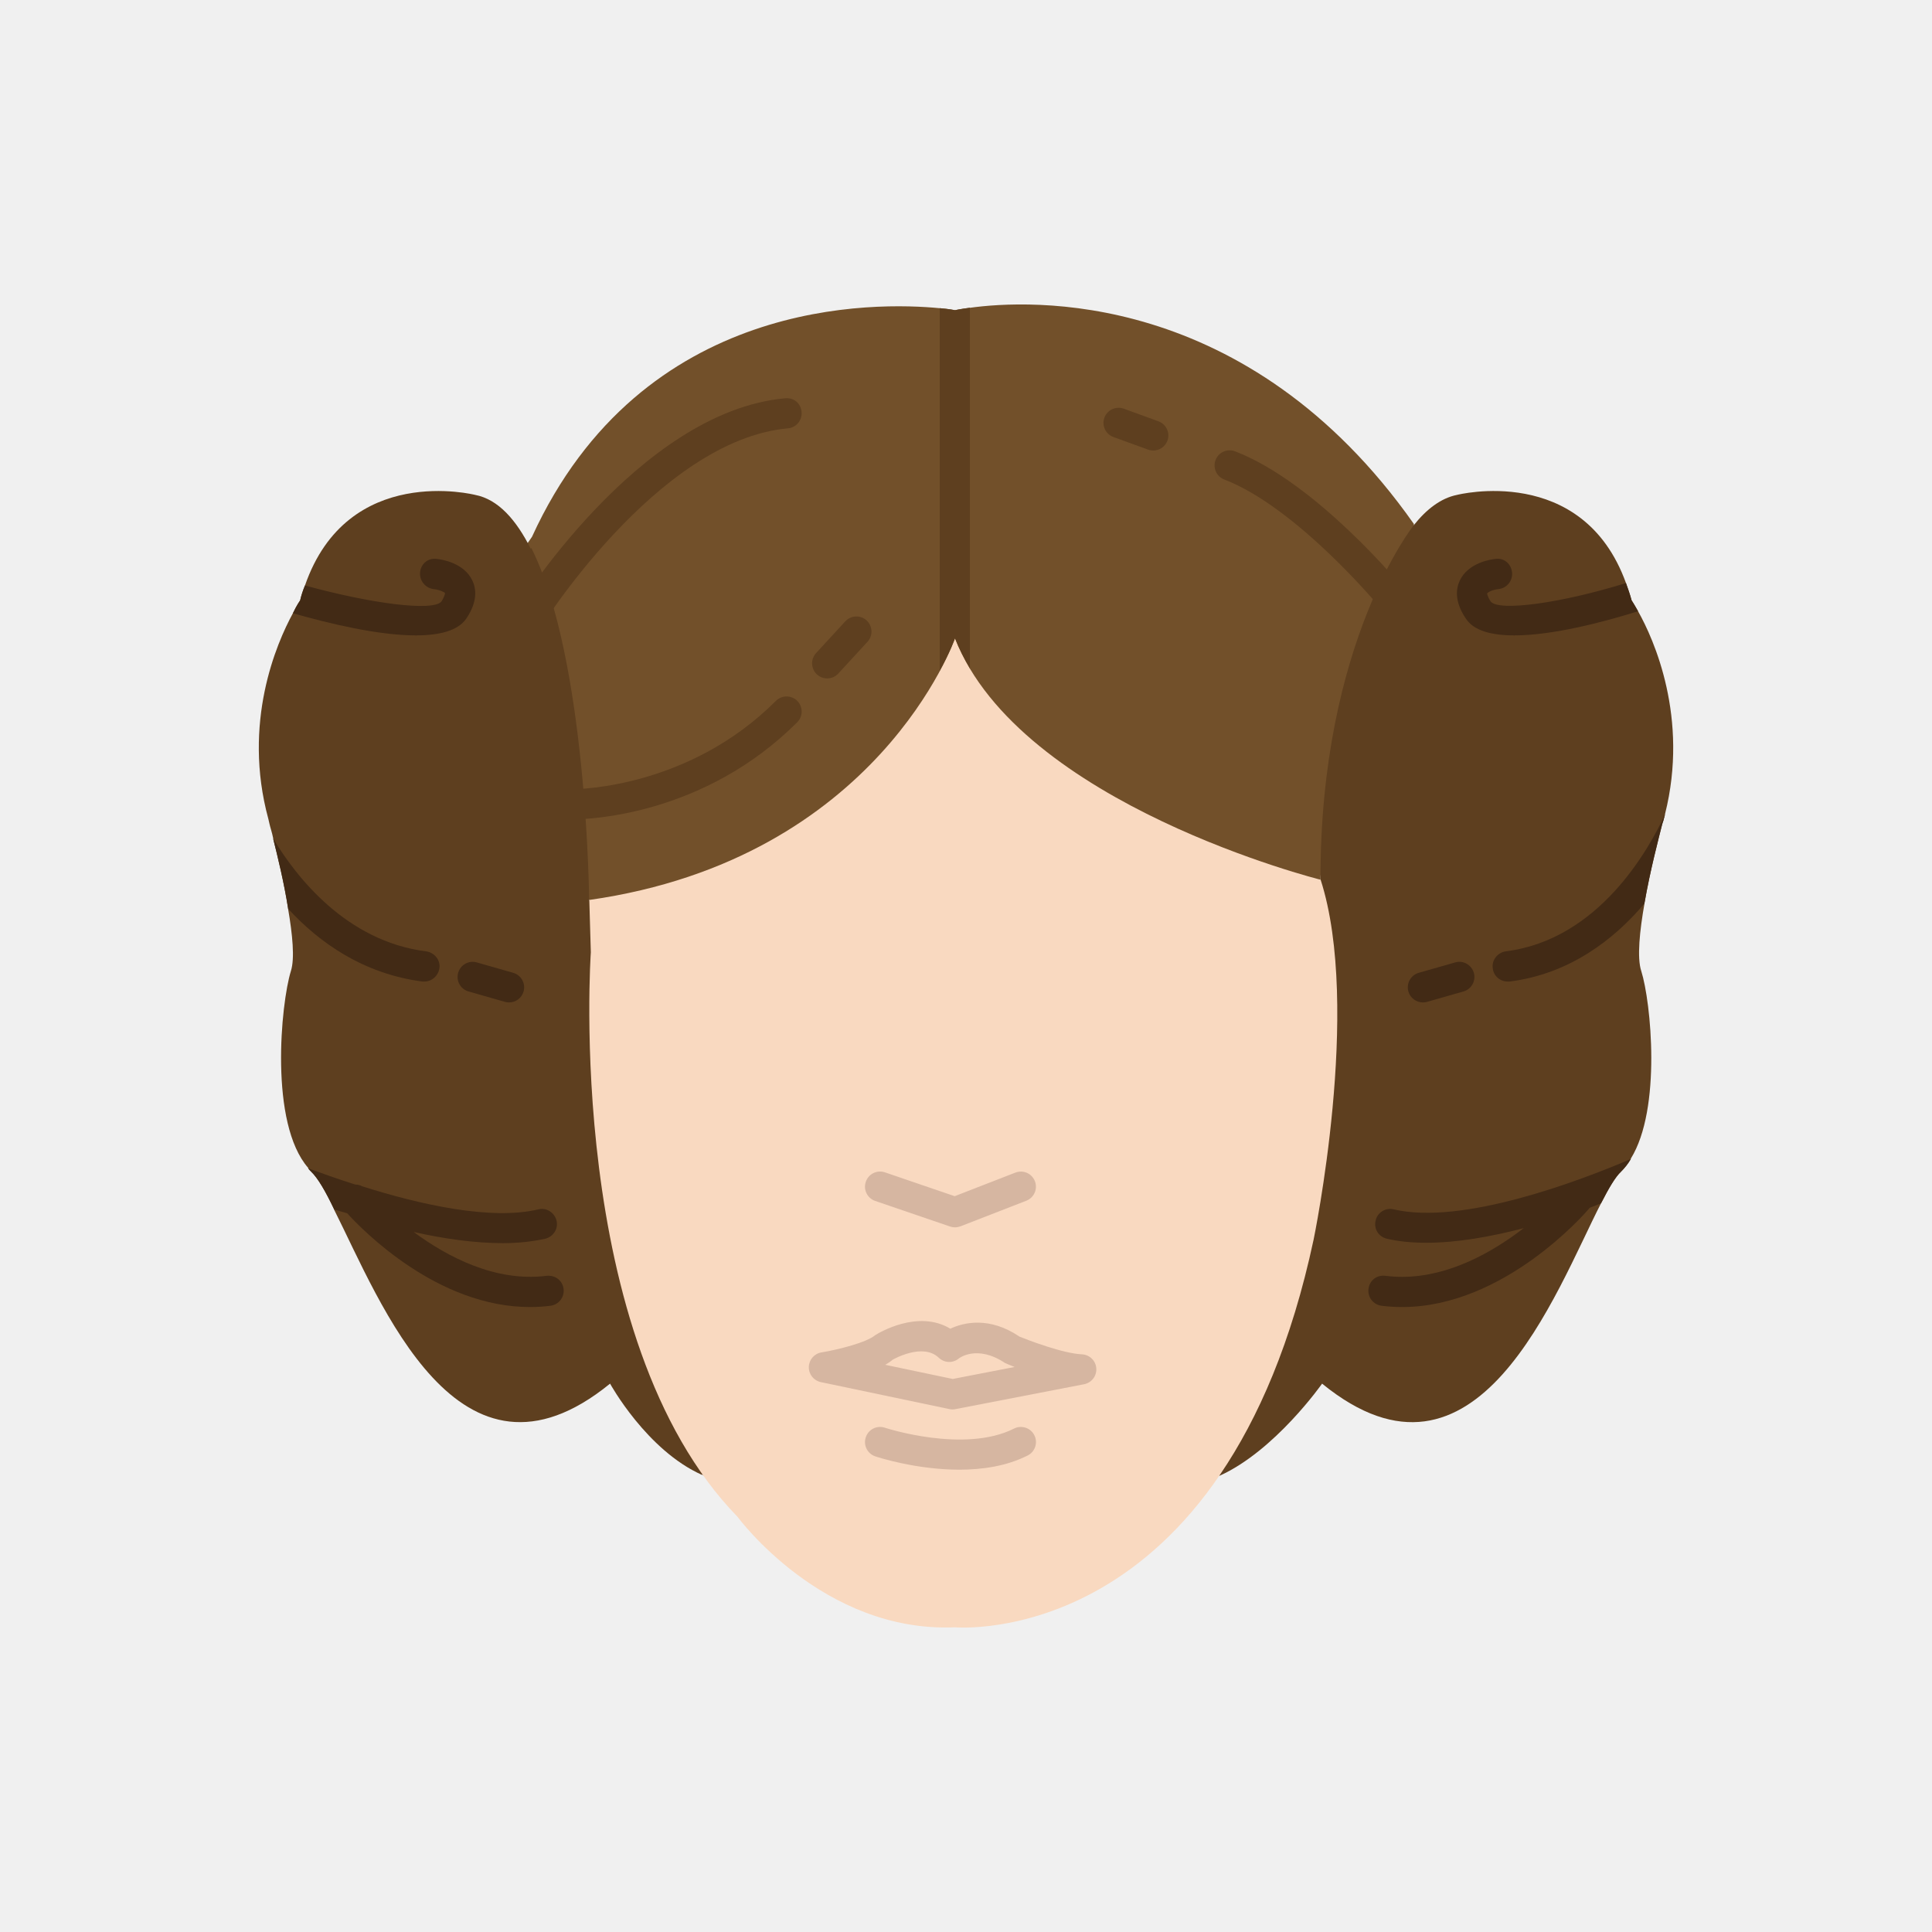
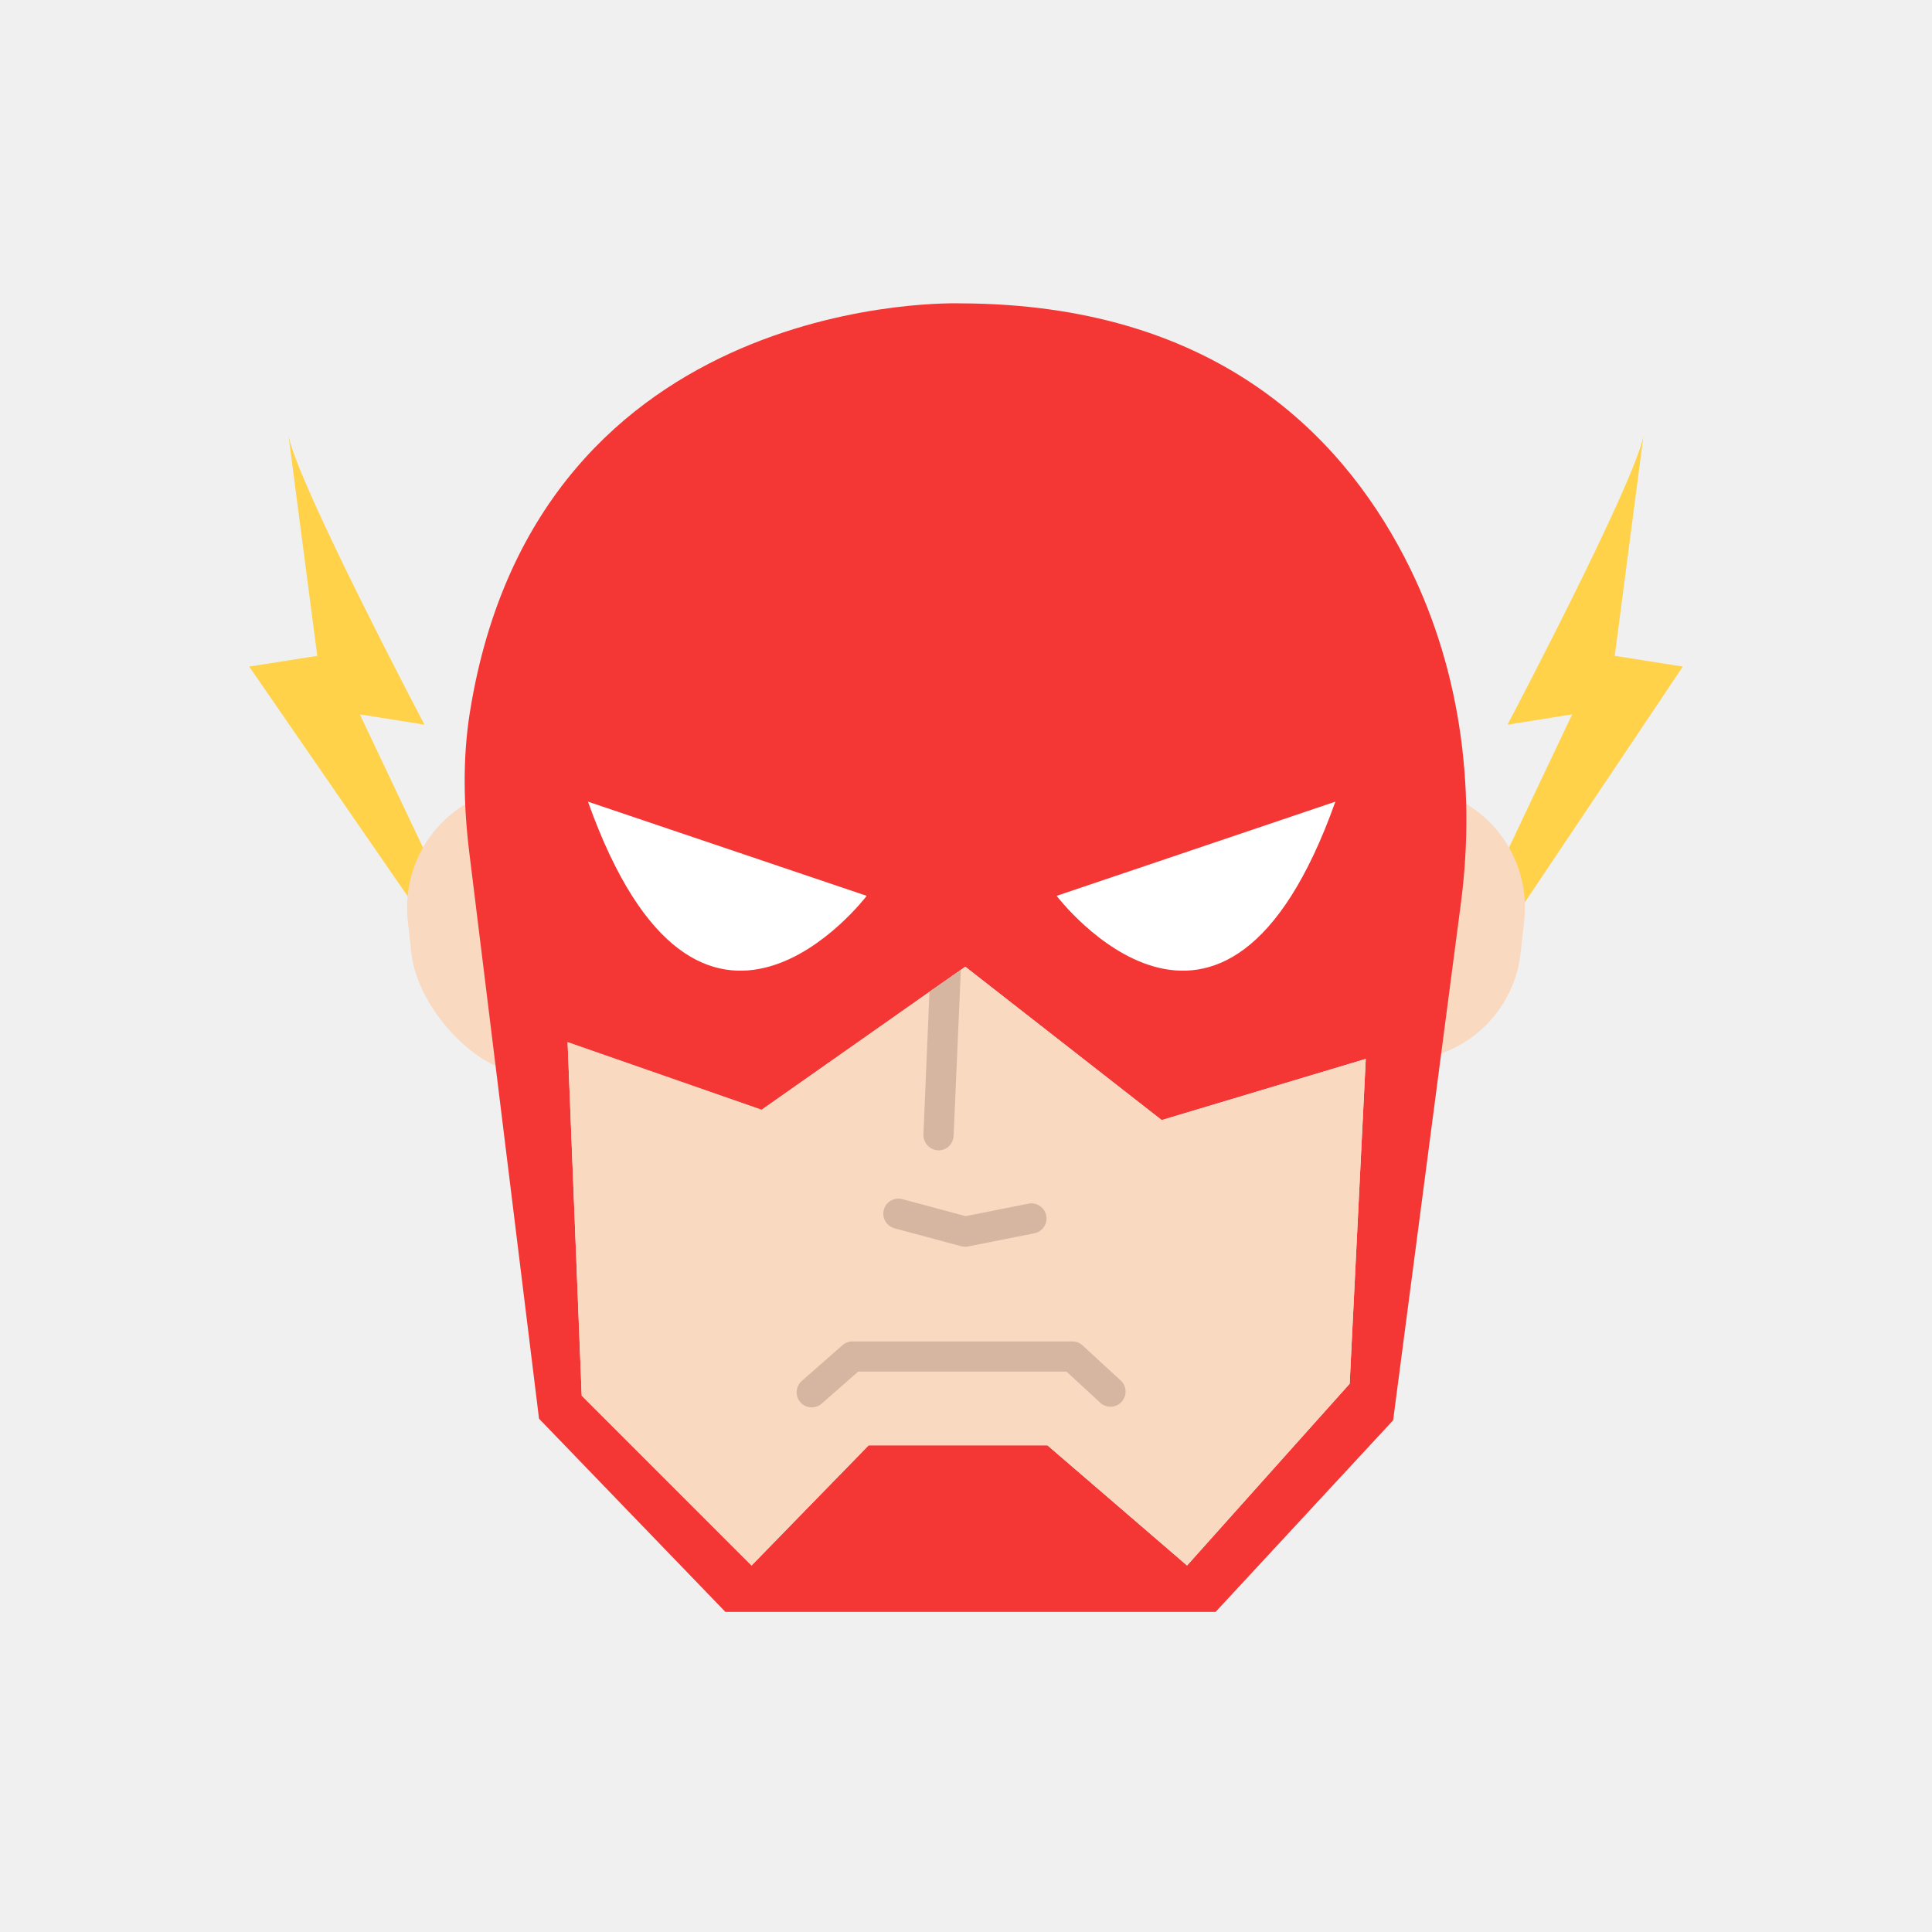
- <svg xmlns="http://www.w3.org/2000/svg" style="enable-background:new 0 0 48 48;" version="1.1" viewBox="0 0 48 48" xml:space="preserve">
-   <g id="Icons">
-     <g>
-       <path d="M37.117,19.076c-0.36,1.33-4.31,0.75-4.31,2.78l-4.34,10.58v4.67    c-2.23,2.22-3.76-0.48-3.76-0.48c-1.61,0.07-2.78-0.24-3.56-0.58l-6.51-13.69c0,0-2.57-1.07-2.83-3.2    c-0.2-1.68,1.458-3.799,0.858-5.019c-0.01,0-0.292-0.044,0.219-0.32l0.333-0.48c2.74-5.99,8.58-5.83,10.13-5.68    c0.24,0.02,0.38,0.05,0.38,0.05s0.13-0.03,0.37-0.06c1.44-0.2,6.89-0.51,11.03,5.37v0.03    C35.127,13.046,37.807,16.546,37.117,19.076z" style="fill:#72502A;" />
-       <path d="M41.367,20.226c0,0,0,0,0,0.01c-0.01,0.04-0.02,0.07-0.03,0.11c0,0-0.01,0.05-0.04,0.13    c-0.08,0.32-0.3,1.15-0.44,1.96v0.01c-0.12,0.68-0.19,1.35-0.08,1.68c0.24,0.76,0.51,3.42-0.26,4.66v0.01    c-0.07,0.12-0.15,0.22-0.24,0.31c-0.15,0.14-0.31,0.42-0.5,0.79c-1.14,2.22-3.08,7.62-6.93,4.48c0,0-1.17,1.67-2.55,2.29    l-0.69-1.03c-0.4,0.64-0.78,1.12-1.14,1.47v-4.67l4.34-10.58c-0.01-5.91,2.32-8.81,2.32-8.81c0.31-0.39,0.67-0.67,1.07-0.75    c0,0,3.12-0.8,4.2,2.19c0.05,0.14,0.1,0.28,0.14,0.43c0,0,0.06,0.09,0.16,0.27    C41.087,15.876,41.967,17.836,41.367,20.226z" style="fill:#5E3F1F;" />
-       <path d="M21.147,36.046c-0.81-0.35-1.19-0.72-1.19-0.72c-0.33-0.33-2.24,1.68-2.51,1.3v0.02    c-1.38-0.61-2.29-2.27-2.29-2.27c-3.77,3.07-5.7-2.03-6.86-4.33v-0.01c-0.21-0.44-0.4-0.77-0.57-0.93    c-0.03-0.03-0.05-0.05-0.07-0.08v-0.01c-0.97-1.11-0.68-4.08-0.43-4.89c0.1-0.31,0.04-0.91-0.07-1.55c0,0,0,0,0-0.01    c-0.1-0.64-0.26-1.29-0.37-1.73c0-0.01,0-0.01,0-0.01c-0.03-0.15-0.07-0.26-0.09-0.35c-0.02-0.08-0.03-0.13-0.03-0.13    c-0.65-2.39,0.2-4.36,0.61-5.11c0.1-0.21,0.18-0.32,0.18-0.32c0.03-0.13,0.07-0.25,0.12-0.37c1.06-3.06,4.23-2.25,4.23-2.25    c0.57,0.11,1.02,0.62,1.38,1.34l0.01-0.03c0,0.01,0,0.02,0.01,0.02c1.38,2.77,1.43,8.73,1.43,8.73L21.147,36.046z" style="fill:#5E3F1F;" />
-       <path d="M14.679,23.66c0,0-0.673,9.594,3.647,14.027c0,0,2.116,2.885,5.4,2.743    c0,0,6.721,0.61,8.91-9.631c0,0,1.199-5.764,0.175-8.942c0,0-7.461-1.864-9.085-5.996c0,0-1.901,5.474-9.085,6.498    L14.679,23.66z" style="fill:#F9D9C0;" />
-       <g>
-         <path d="M24.097,7.646v8.96c-0.14-0.24-0.27-0.49-0.37-0.75c0,0-0.11,0.32-0.38,0.81v-9.01     c0.24,0.02,0.38,0.05,0.38,0.05S23.857,7.676,24.097,7.646z" style="fill:#5E3F1F;" />
-       </g>
-       <g>
-         <path d="M11.587,15.366c0.29-0.43,0.24-0.75,0.15-0.94c-0.21-0.45-0.78-0.53-0.89-0.54     c-0.22-0.03-0.39,0.13-0.41,0.33c-0.02,0.21,0.13,0.39,0.33,0.42c0.13,0.01,0.27,0.07,0.29,0.1c0,0,0,0.06-0.09,0.21     c-0.22,0.25-1.75,0.05-3.39-0.4c-0.05,0.12-0.09,0.24-0.12,0.37c0,0-0.08,0.11-0.18,0.32c0.88,0.25,2.11,0.55,3.05,0.55     C10.907,15.786,11.377,15.676,11.587,15.366z" style="fill:#422A15;" />
-         <path d="M10.497,24.386h0.05c0.18,0,0.34-0.14,0.37-0.33c0.03-0.2-0.12-0.39-0.33-0.42     c-1.98-0.25-3.22-1.84-3.8-2.8c0.11,0.44,0.27,1.09,0.37,1.73c0,0.01,0,0.01,0,0.01     C7.927,23.416,9.027,24.196,10.497,24.386z" style="fill:#422A15;" />
-         <path d="M11.383,24.169c-0.057,0.199,0.059,0.407,0.258,0.464l0.905,0.258     c0.034,0.01,0.068,0.014,0.102,0.014c0.163,0,0.314-0.107,0.36-0.272c0.057-0.199-0.059-0.407-0.258-0.464     l-0.905-0.258C11.648,23.854,11.439,23.97,11.383,24.169z" style="fill:#422A15;" />
-         <path d="M13.581,31.697c-1.273,0.16-2.468-0.471-3.303-1.089     c0.747,0.169,1.522,0.278,2.219,0.278c0.37,0,0.73-0.04,1.05-0.11c0.2-0.05,0.33-0.25,0.28-0.45     c-0.05-0.2-0.25-0.33-0.45-0.28c-1.18,0.28-2.95-0.12-4.37-0.57c-0.002-0-0.003-0.001-0.005-0.001     c-0.054-0.03-0.113-0.045-0.174-0.046c-0.004-0-0.007-0.002-0.011-0.002c-0.44-0.14-0.83-0.28-1.16-0.4     c0.02,0.03,0.04,0.05,0.07,0.08c0.17,0.16,0.36,0.49,0.57,0.93v0.01c0.106,0.029,0.213,0.067,0.328,0.096     c0.393,0.432,2.249,2.33,4.54,2.33c0.169,0,0.34-0.01,0.513-0.032c0.205-0.026,0.35-0.214,0.324-0.42     C13.974,31.816,13.8,31.677,13.581,31.697z" style="fill:#422A15;" />
-       </g>
-       <g>
-         <g>
-           <path d="M40.697,15.186c-0.86,0.27-2.12,0.6-3.07,0.6c-0.56,0-1.01-0.11-1.21-0.42      c-0.29-0.43-0.24-0.75-0.15-0.94c0.21-0.45,0.78-0.53,0.89-0.54c0.22-0.03,0.39,0.13,0.41,0.34c0.02,0.2-0.13,0.39-0.34,0.41      c-0.12,0.01-0.26,0.07-0.28,0.11c0,0,0,0.06,0.09,0.2c0.21,0.25,1.75,0.04,3.36-0.46c0.05,0.14,0.1,0.28,0.14,0.43      C40.537,14.916,40.597,15.006,40.697,15.186z" style="fill:#422A15;" />
-         </g>
-         <g>
-           <path d="M41.367,20.236c-0.01,0.04-0.02,0.07-0.03,0.11c0,0-0.01,0.05-0.04,0.13      c-0.08,0.32-0.3,1.15-0.44,1.96v0.01c-0.76,0.9-1.86,1.75-3.35,1.94h-0.05c-0.19,0-0.35-0.14-0.37-0.33      c-0.03-0.2,0.12-0.39,0.32-0.42C39.727,23.346,40.967,21.096,41.367,20.236z" style="fill:#422A15;" />
-         </g>
-         <g>
-           <path d="M35.351,24.905c-0.163,0-0.313-0.107-0.36-0.272      c-0.057-0.199,0.059-0.407,0.258-0.464l0.905-0.258c0.196-0.059,0.405,0.059,0.463,0.258      c0.057,0.199-0.059,0.407-0.258,0.464l-0.905,0.258C35.42,24.901,35.385,24.905,35.351,24.905z" style="fill:#422A15;" />
-         </g>
-         <g>
-           <path d="M40.517,28.796c-0.07,0.12-0.15,0.22-0.24,0.31c-0.15,0.14-0.31,0.42-0.5,0.79      c-0.09,0.04-0.18,0.07-0.28,0.11c-0.5,0.18-1.07,0.36-1.65,0.51c-0.81,0.21-1.65,0.36-2.41,0.36c-0.35,0-0.68-0.03-0.98-0.1      c-0.21-0.05-0.33-0.25-0.28-0.45c0.04-0.2,0.25-0.33,0.45-0.28C36.327,30.446,39.227,29.346,40.517,28.796z" style="fill:#422A15;" />
-         </g>
-         <g>
-           <path d="M34.837,32.473c-0.169,0-0.34-0.01-0.513-0.032      c-0.205-0.026-0.351-0.214-0.324-0.42c0.026-0.205,0.199-0.35,0.42-0.324      c2.352,0.304,4.455-2.116,4.476-2.141c0.135-0.159,0.37-0.177,0.529-0.041      c0.157,0.134,0.176,0.371,0.041,0.528C39.376,30.149,37.359,32.473,34.837,32.473z" style="fill:#422A15;" />
-         </g>
-       </g>
-       <g>
-         <g>
-           <path d="M13.046,15.873c-0.061,0-0.124-0.015-0.182-0.047      c-0.181-0.101-0.247-0.329-0.146-0.51c0.101-0.181,3.135-5.09,6.79-5.421      c0.229-0.019,0.389,0.134,0.407,0.34c0.019,0.206-0.133,0.389-0.339,0.407c-3.258,0.295-6.18,4.996-6.202,5.037      C13.306,15.803,13.178,15.873,13.046,15.873z" style="fill:#5E3F1F;" />
-         </g>
-         <g>
-           <path d="M14.214,20.358c-0.032,0-0.052-0.001-0.06-0.001      c-0.206-0.007-0.367-0.181-0.36-0.387c0.006-0.203,0.173-0.363,0.375-0.363c0.007,0,0.001,0,0.03,0.001      c0.233,0,2.941-0.056,5.078-2.195c0.146-0.146,0.385-0.146,0.531,0c0.145,0.146,0.146,0.384,0,0.53      C17.497,20.255,14.641,20.358,14.214,20.358z" style="fill:#5E3F1F;" />
-         </g>
-         <g>
-           <path d="M20.551,16.855c-0.091,0-0.182-0.033-0.254-0.099      c-0.152-0.14-0.162-0.377-0.022-0.53l0.726-0.789c0.141-0.152,0.378-0.163,0.53-0.022      c0.152,0.14,0.162,0.377,0.022,0.53l-0.726,0.789C20.754,16.814,20.653,16.855,20.551,16.855z" style="fill:#5E3F1F;" />
-         </g>
-         <g>
-           <path d="M34.594,15.252c-0.111,0-0.222-0.049-0.296-0.144      c-0.017-0.022-2.066-2.497-3.882-3.195c-0.193-0.074-0.29-0.291-0.215-0.485      c0.074-0.193,0.29-0.289,0.484-0.215c2.011,0.773,4.13,3.337,4.205,3.433      c0.127,0.163,0.099,0.399-0.066,0.526C34.756,15.226,34.675,15.252,34.594,15.252z" style="fill:#5E3F1F;" />
-         </g>
-         <g>
-           <path d="M28.653,11.193c-0.043,0-0.086-0.007-0.128-0.022l-0.862-0.313      c-0.195-0.071-0.295-0.286-0.225-0.48c0.071-0.195,0.287-0.293,0.48-0.225l0.862,0.314      c0.195,0.071,0.295,0.286,0.225,0.48C28.95,11.098,28.806,11.193,28.653,11.193z" style="fill:#5E3F1F;" />
-         </g>
-       </g>
-       <g>
-         <g>
-           <path d="M23.726,30.493c-0.041,0-0.082-0.007-0.121-0.02l-1.861-0.636      c-0.196-0.067-0.301-0.28-0.233-0.476c0.066-0.196,0.278-0.301,0.476-0.234l1.732,0.592l1.508-0.586      c0.195-0.075,0.41,0.021,0.485,0.214c0.075,0.193-0.021,0.41-0.214,0.485l-1.636,0.636      C23.818,30.484,23.772,30.493,23.726,30.493z" style="fill:#D6B6A1;" />
-         </g>
-         <g>
-           <path d="M23.667,35.017c-0.025,0-0.052-0.002-0.077-0.008l-3.197-0.671      c-0.177-0.037-0.302-0.195-0.298-0.376c0.004-0.181,0.137-0.333,0.314-0.362      c0.427-0.07,1.122-0.248,1.332-0.426c0.089-0.059,1.07-0.648,1.869-0.163      c0.339-0.158,0.975-0.308,1.721,0.198c0.226,0.09,1.073,0.417,1.55,0.439      c0.19,0.009,0.343,0.158,0.356,0.347c0.014,0.19-0.116,0.359-0.303,0.396l-3.196,0.618      C23.715,35.015,23.69,35.017,23.667,35.017z M21.993,33.908l1.677,0.352l1.538-0.298      c-0.122-0.048-0.207-0.084-0.236-0.097c-0.703-0.47-1.148-0.117-1.152-0.113      c-0.146,0.121-0.359,0.112-0.496-0.019c-0.4-0.383-1.14,0.045-1.147,0.05      C22.125,33.827,22.062,33.869,21.993,33.908z" style="fill:#D6B6A1;" />
-         </g>
-         <g>
-           <path d="M23.835,36.514c-1.074,0-2.027-0.31-2.088-0.331      c-0.196-0.065-0.303-0.277-0.237-0.474c0.065-0.197,0.275-0.303,0.474-0.238      c0.018,0.007,1.98,0.644,3.21,0.021c0.183-0.092,0.41-0.02,0.504,0.165c0.093,0.185,0.02,0.411-0.166,0.504      C25.009,36.426,24.405,36.514,23.835,36.514z" style="fill:#D6B6A1;" />
-         </g>
-       </g>
-     </g>
+ <svg xmlns="http://www.w3.org/2000/svg" viewBox="0 0 48 48">
+   <path fill="#ffd24a" d="M10.767 21.601L8.94 17.748l1.606.256s-3.125-5.93-3.377-7.17l.713 5.46-1.691.267 4.268 6.186" />
+   <path fill="#f9d9c0" d="M12.493 26.557c-1.044-.377-2.142-1.703-2.273-2.88l-.088-.795a3.006 3.006 0 0 1 1.519-2.955" />
+   <path fill="#ffd24a" d="M37.382 21.287l1.678-3.539-1.606.256s3.125-5.93 3.377-7.17l-.713 5.46 1.691.267-4.13 6.163" />
+   <path fill="#f9d9c0" d="M35.81 26.173a3.005 3.005 0 0 0 1.97-2.497l.088-.794a3.005 3.005 0 0 0-1.264-2.795l-1.267-.858-1.056 2.788" />
+   <path fill="#f43735" d="M23.872 7.537S13.365 7.144 11.675 17.69c-.186 1.16-.157 2.345-.013 3.512l1.73 14.045 4.63 4.8h12.18l4.41-4.76 1.683-12.843c.386-2.945-.034-5.972-1.405-8.607-1.633-3.136-4.816-6.28-11.018-6.3zm9.66 26.84l-4.04 4.52-3.47-2.99h-4.44l-2.91 2.99-4.22-4.22-.35-8.78 4.82 1.68 5.06-3.56 4.88 3.81 5.07-1.52-.4 8.07z" />
+   <path fill="#fff" d="M14.608 19.917l6.925 2.34s-4.143 5.464-6.925-2.34zM33.177 19.917l-6.925 2.34s4.143 5.464 6.925-2.34z" />
+   <path fill="#f9d9c0" d="M33.932 26.31l-.4 8.07-4.04 4.51-3.469-2.98h-4.441l-2.91 2.98-4.219-4.22-.351-8.78 4.82 1.68 4.171-2.93.779-.54.111-.08 4.88 3.81z" />
+   <g>
+     <path fill="#d6b6a1" d="M23.977 30.975a.363.363 0 0 1-.097-.013l-1.656-.445a.375.375 0 0 1 .194-.725l1.572.423 1.586-.315a.376.376 0 0 1 .146.736l-1.671.332a.372.372 0 0 1-.073.007zM20.168 34.966a.374.374 0 0 1-.248-.656l1.01-.888a.372.372 0 0 1 .248-.094h5.465c.095 0 .185.036.254.099l.965.888a.376.376 0 0 1-.508.552l-.857-.789H21.32l-.904.794a.37.37 0 0 1-.247.094zM23.872 24.1l-.18 4.12c-.01.2-.17.36-.37.36h-.02a.385.385 0 0 1-.36-.39l.15-3.55.78-.54z" />
  </g>
</svg>
